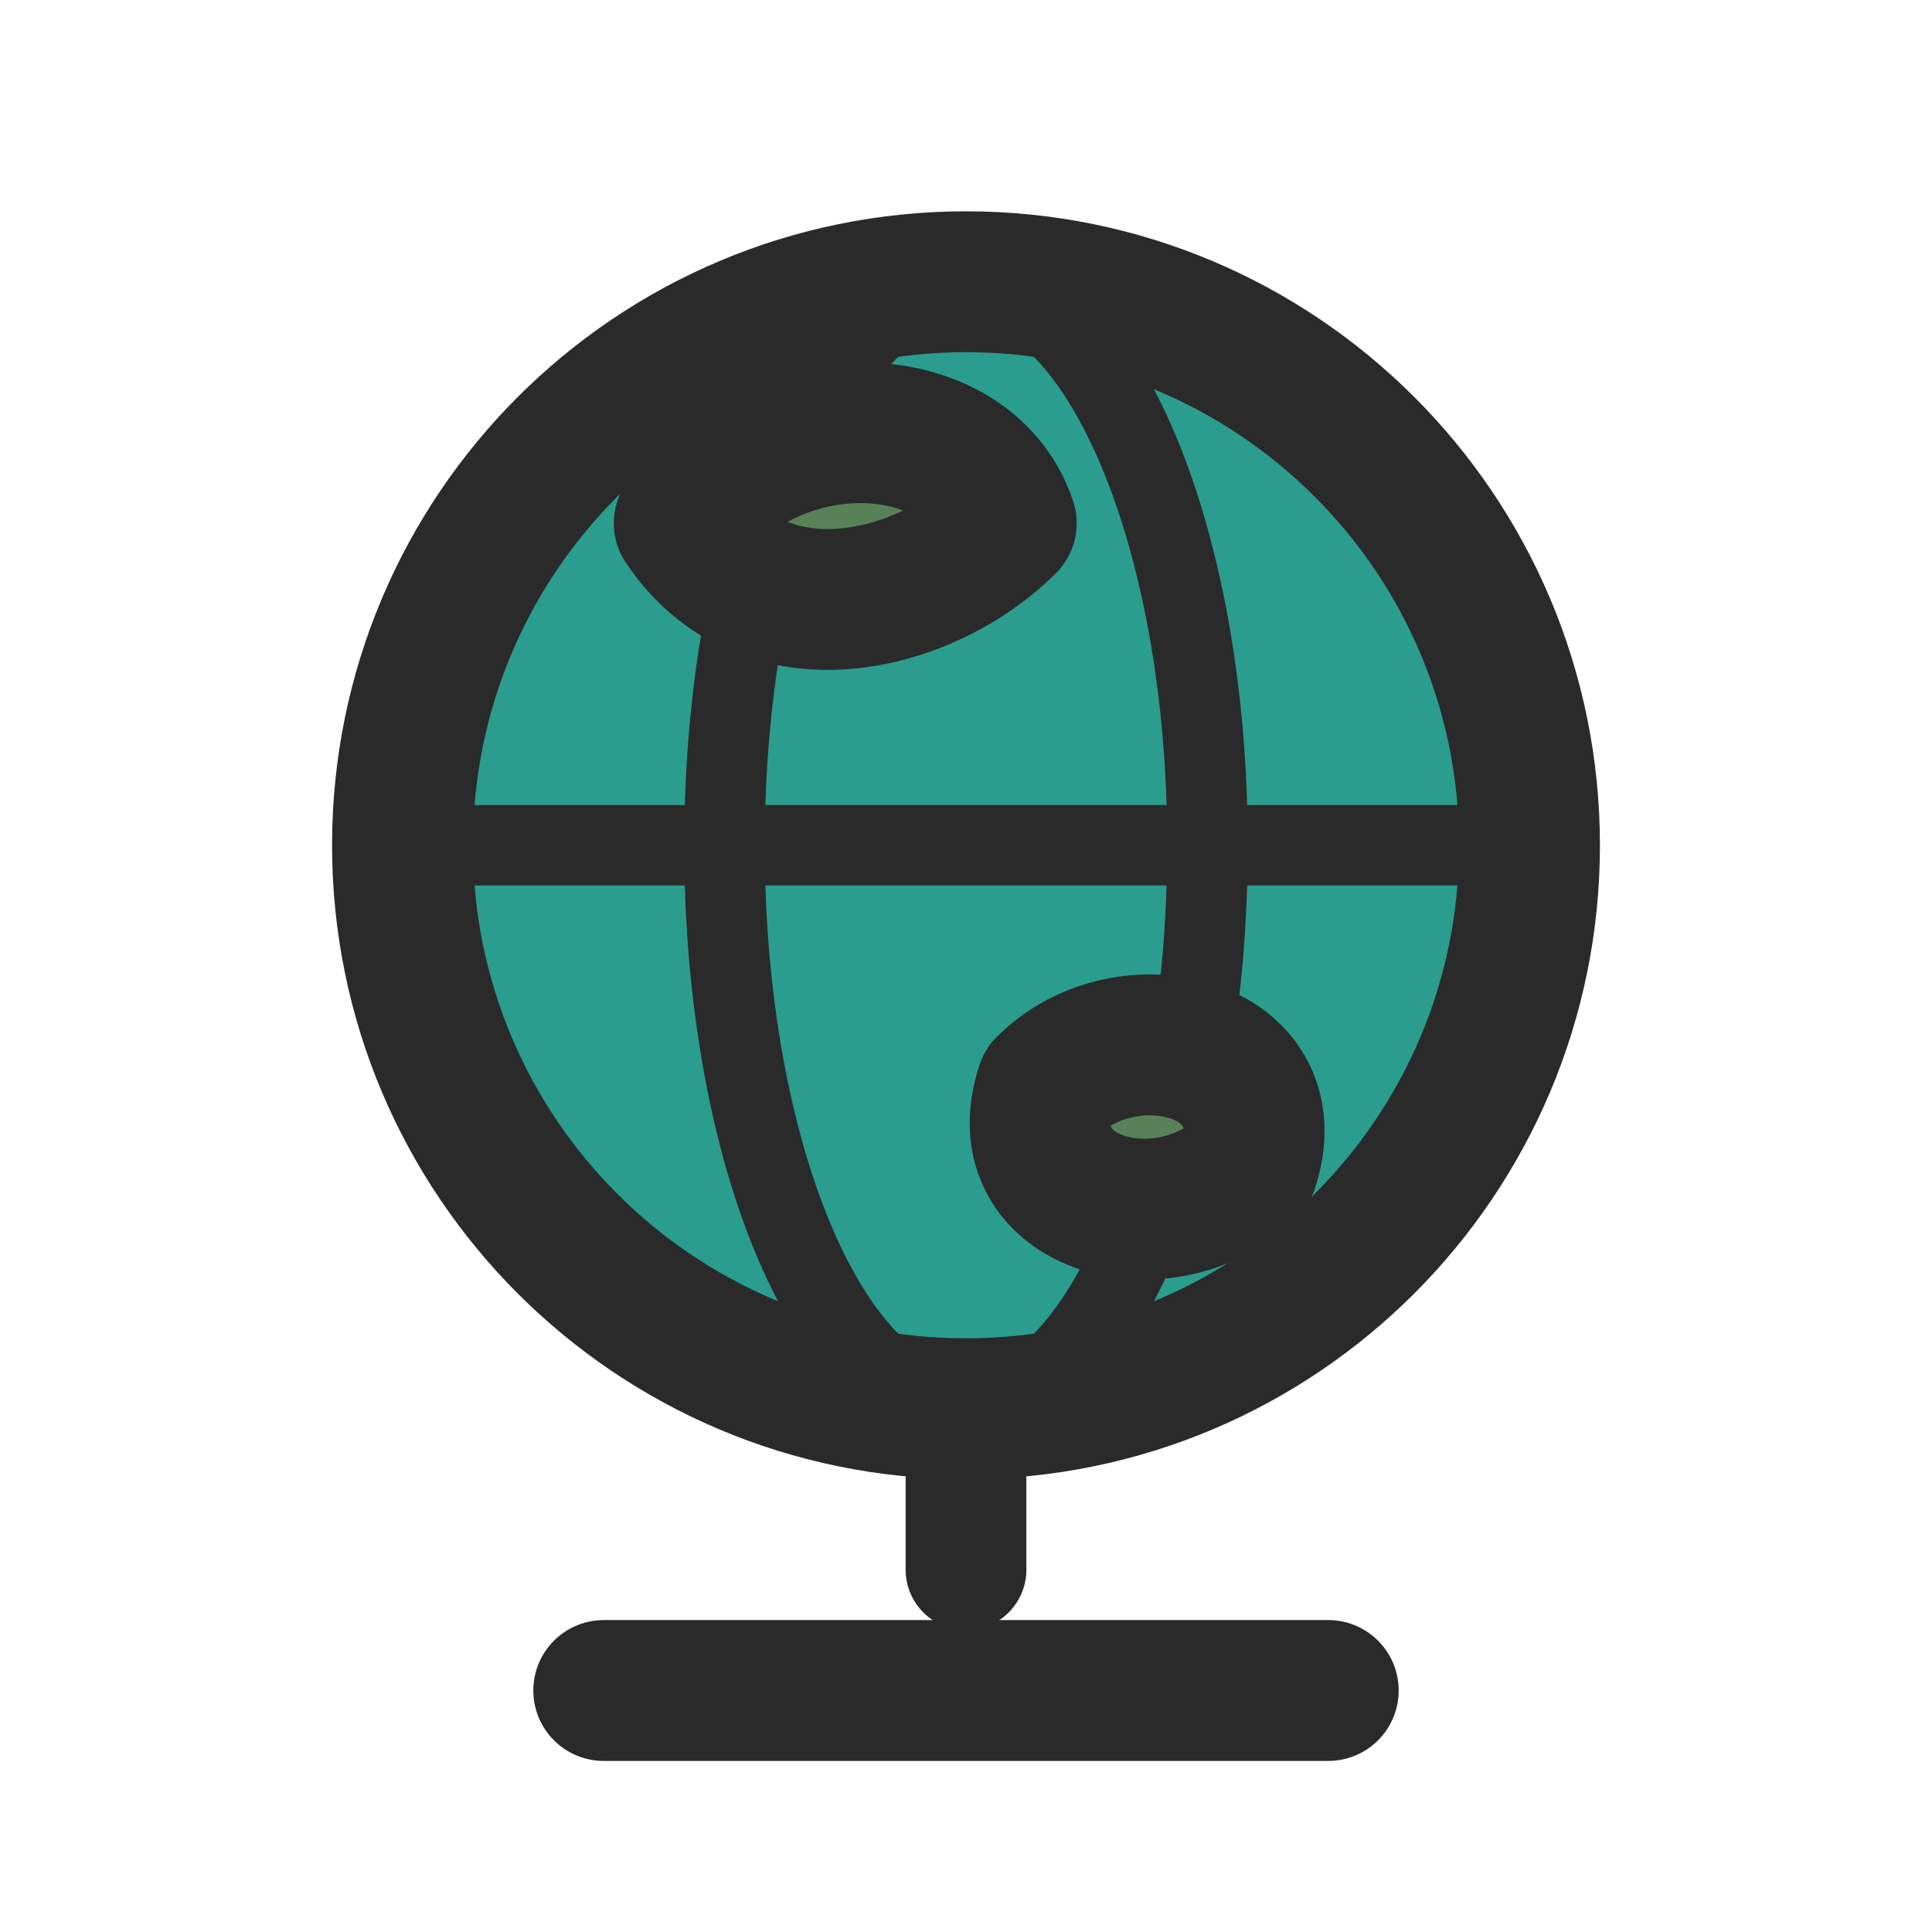
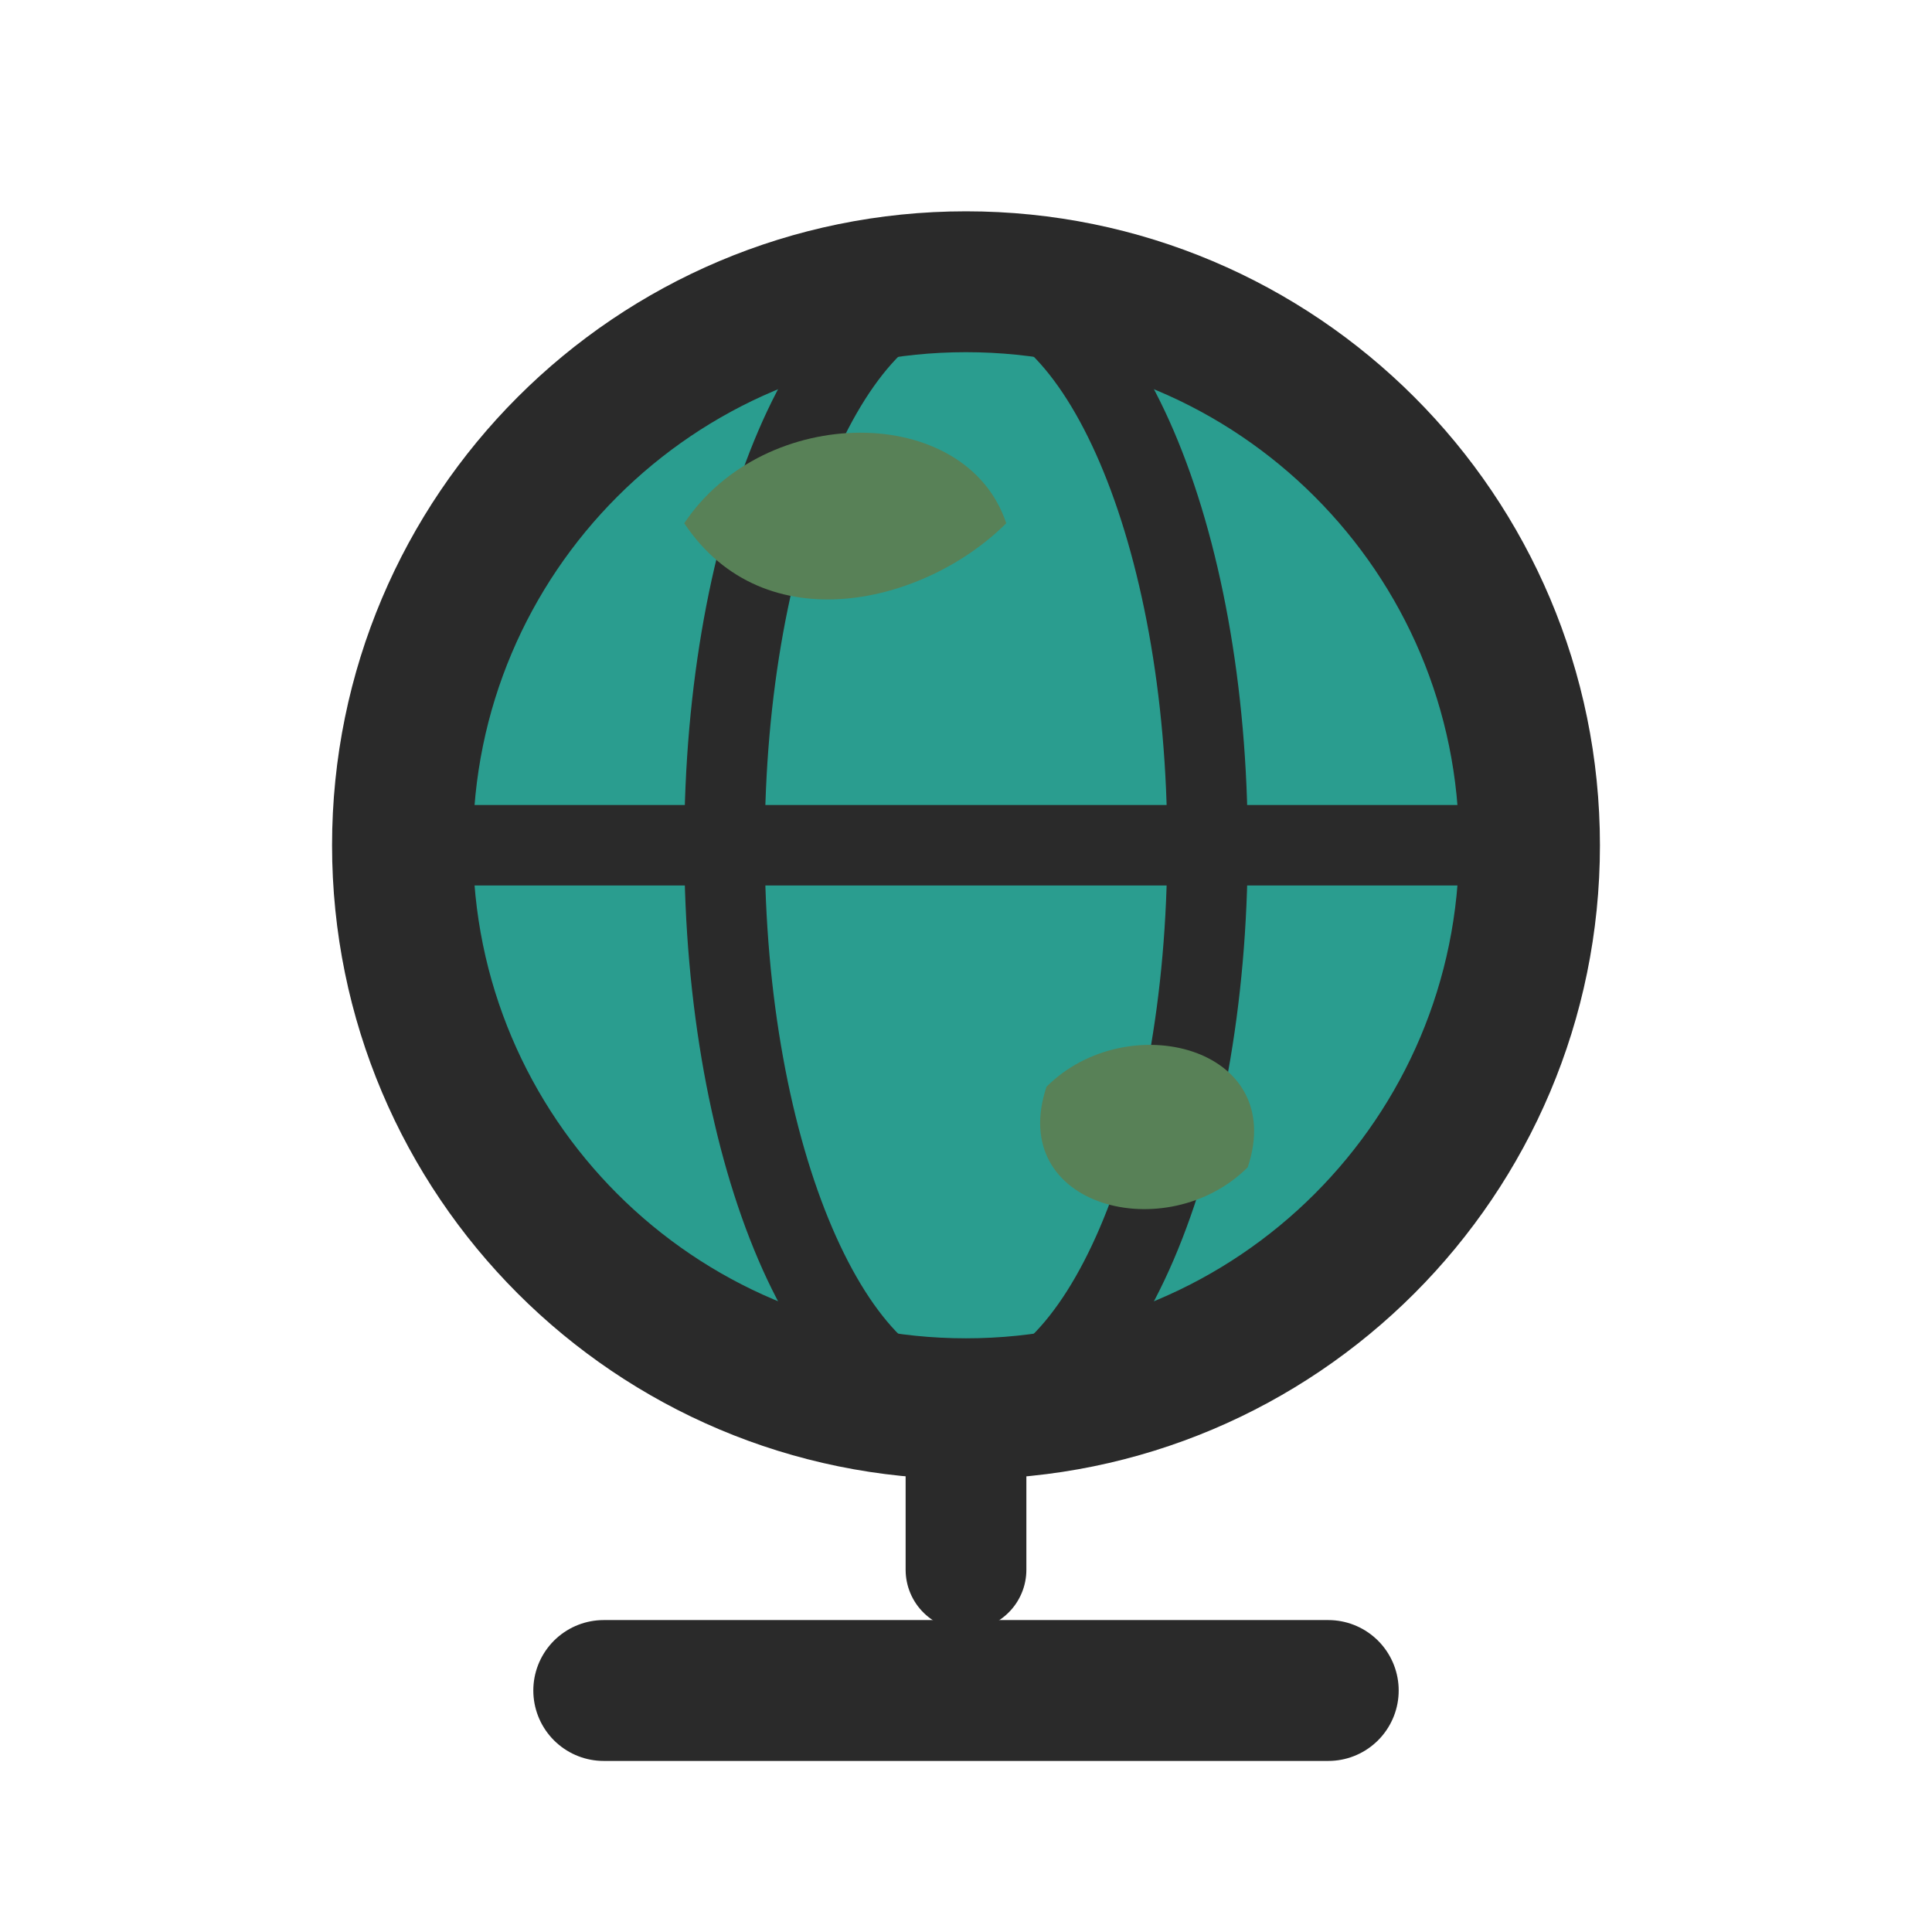
<svg xmlns="http://www.w3.org/2000/svg" viewBox="0 0 48 48" fill="none" stroke="#2A2A2A" stroke-width="3.5" stroke-linecap="round" stroke-linejoin="round">
  <circle cx="24" cy="21" r="14" fill="#2A9D8F" />
  <ellipse cx="24" cy="21" rx="6" ry="14" stroke="#2A2A2A" stroke-width="2" fill="none" />
  <path d="M10 21 L 38 21" stroke="#2A2A2A" stroke-width="2" />
-   <path d="M17 13 C 19 10 24 10 25 13 C 23 15 19 16 17 13 Z" fill="#588157" />
-   <path d="M26 27 C 28 25 32 26 31 29 C 29 31 25 30 26 27 Z" fill="#588157" />
+   <path d="M17 13 C 19 10 24 10 25 13 C 23 15 19 16 17 13 Z" fill="#588157" stroke="none" />
+   <path d="M26 27 C 28 25 32 26 31 29 C 29 31 25 30 26 27 Z" fill="#588157" stroke="none" />
  <path d="M24 35 L 24 39" stroke="#2A2A2A" stroke-width="3" />
  <path d="M15 42 L 33 42" stroke="#2A2A2A" stroke-width="3.5" />
</svg>
